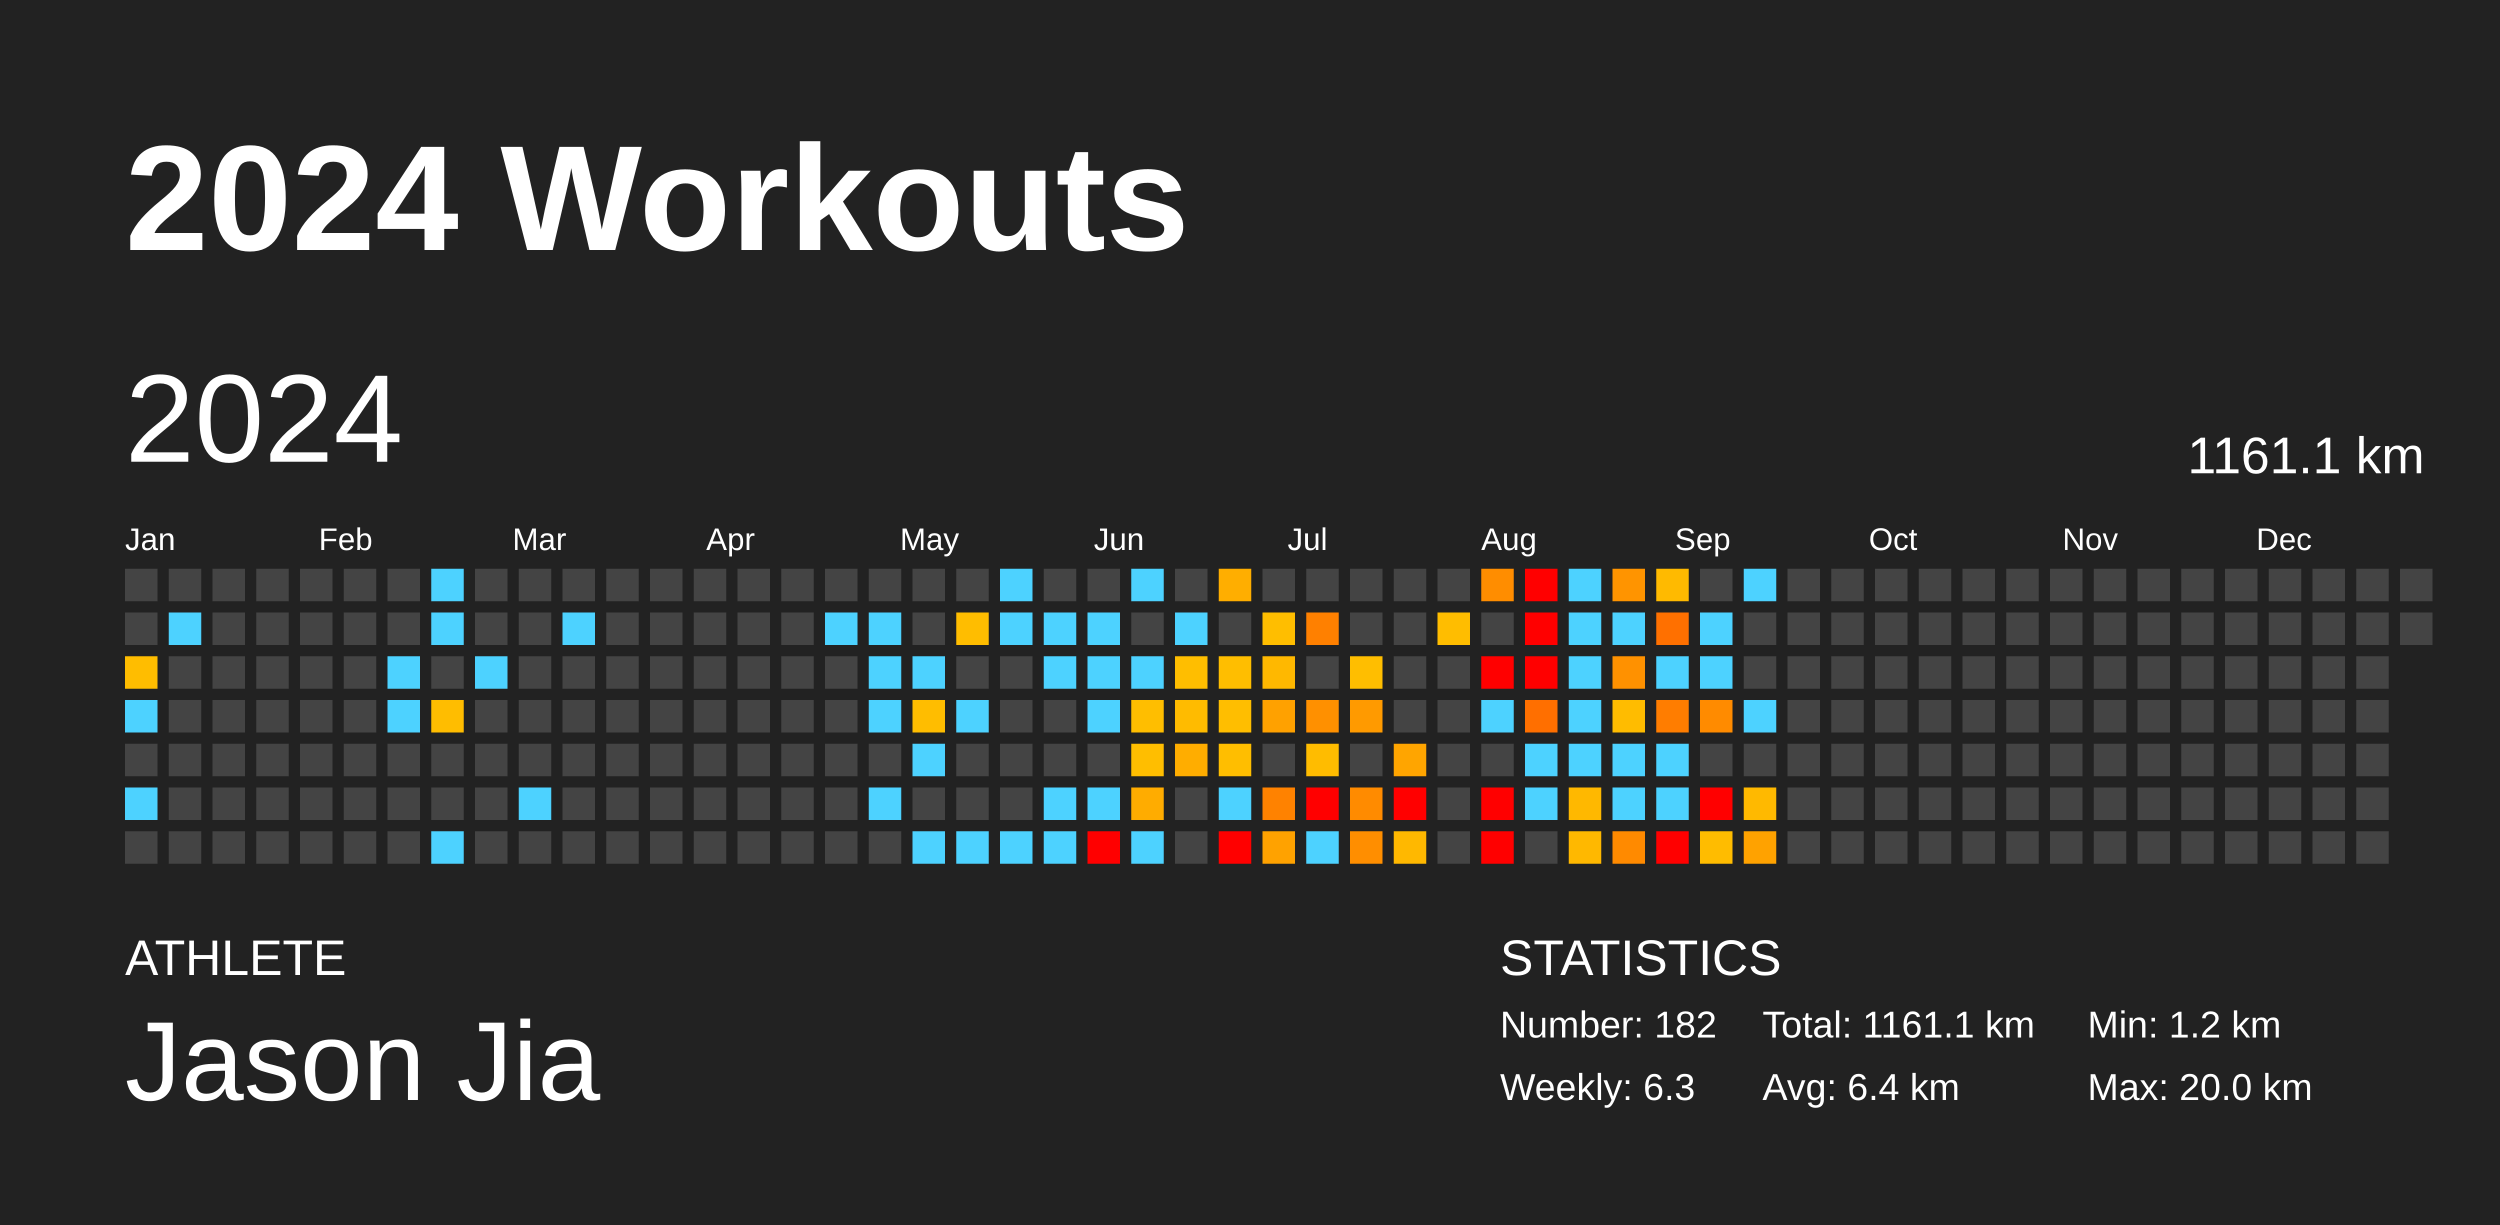
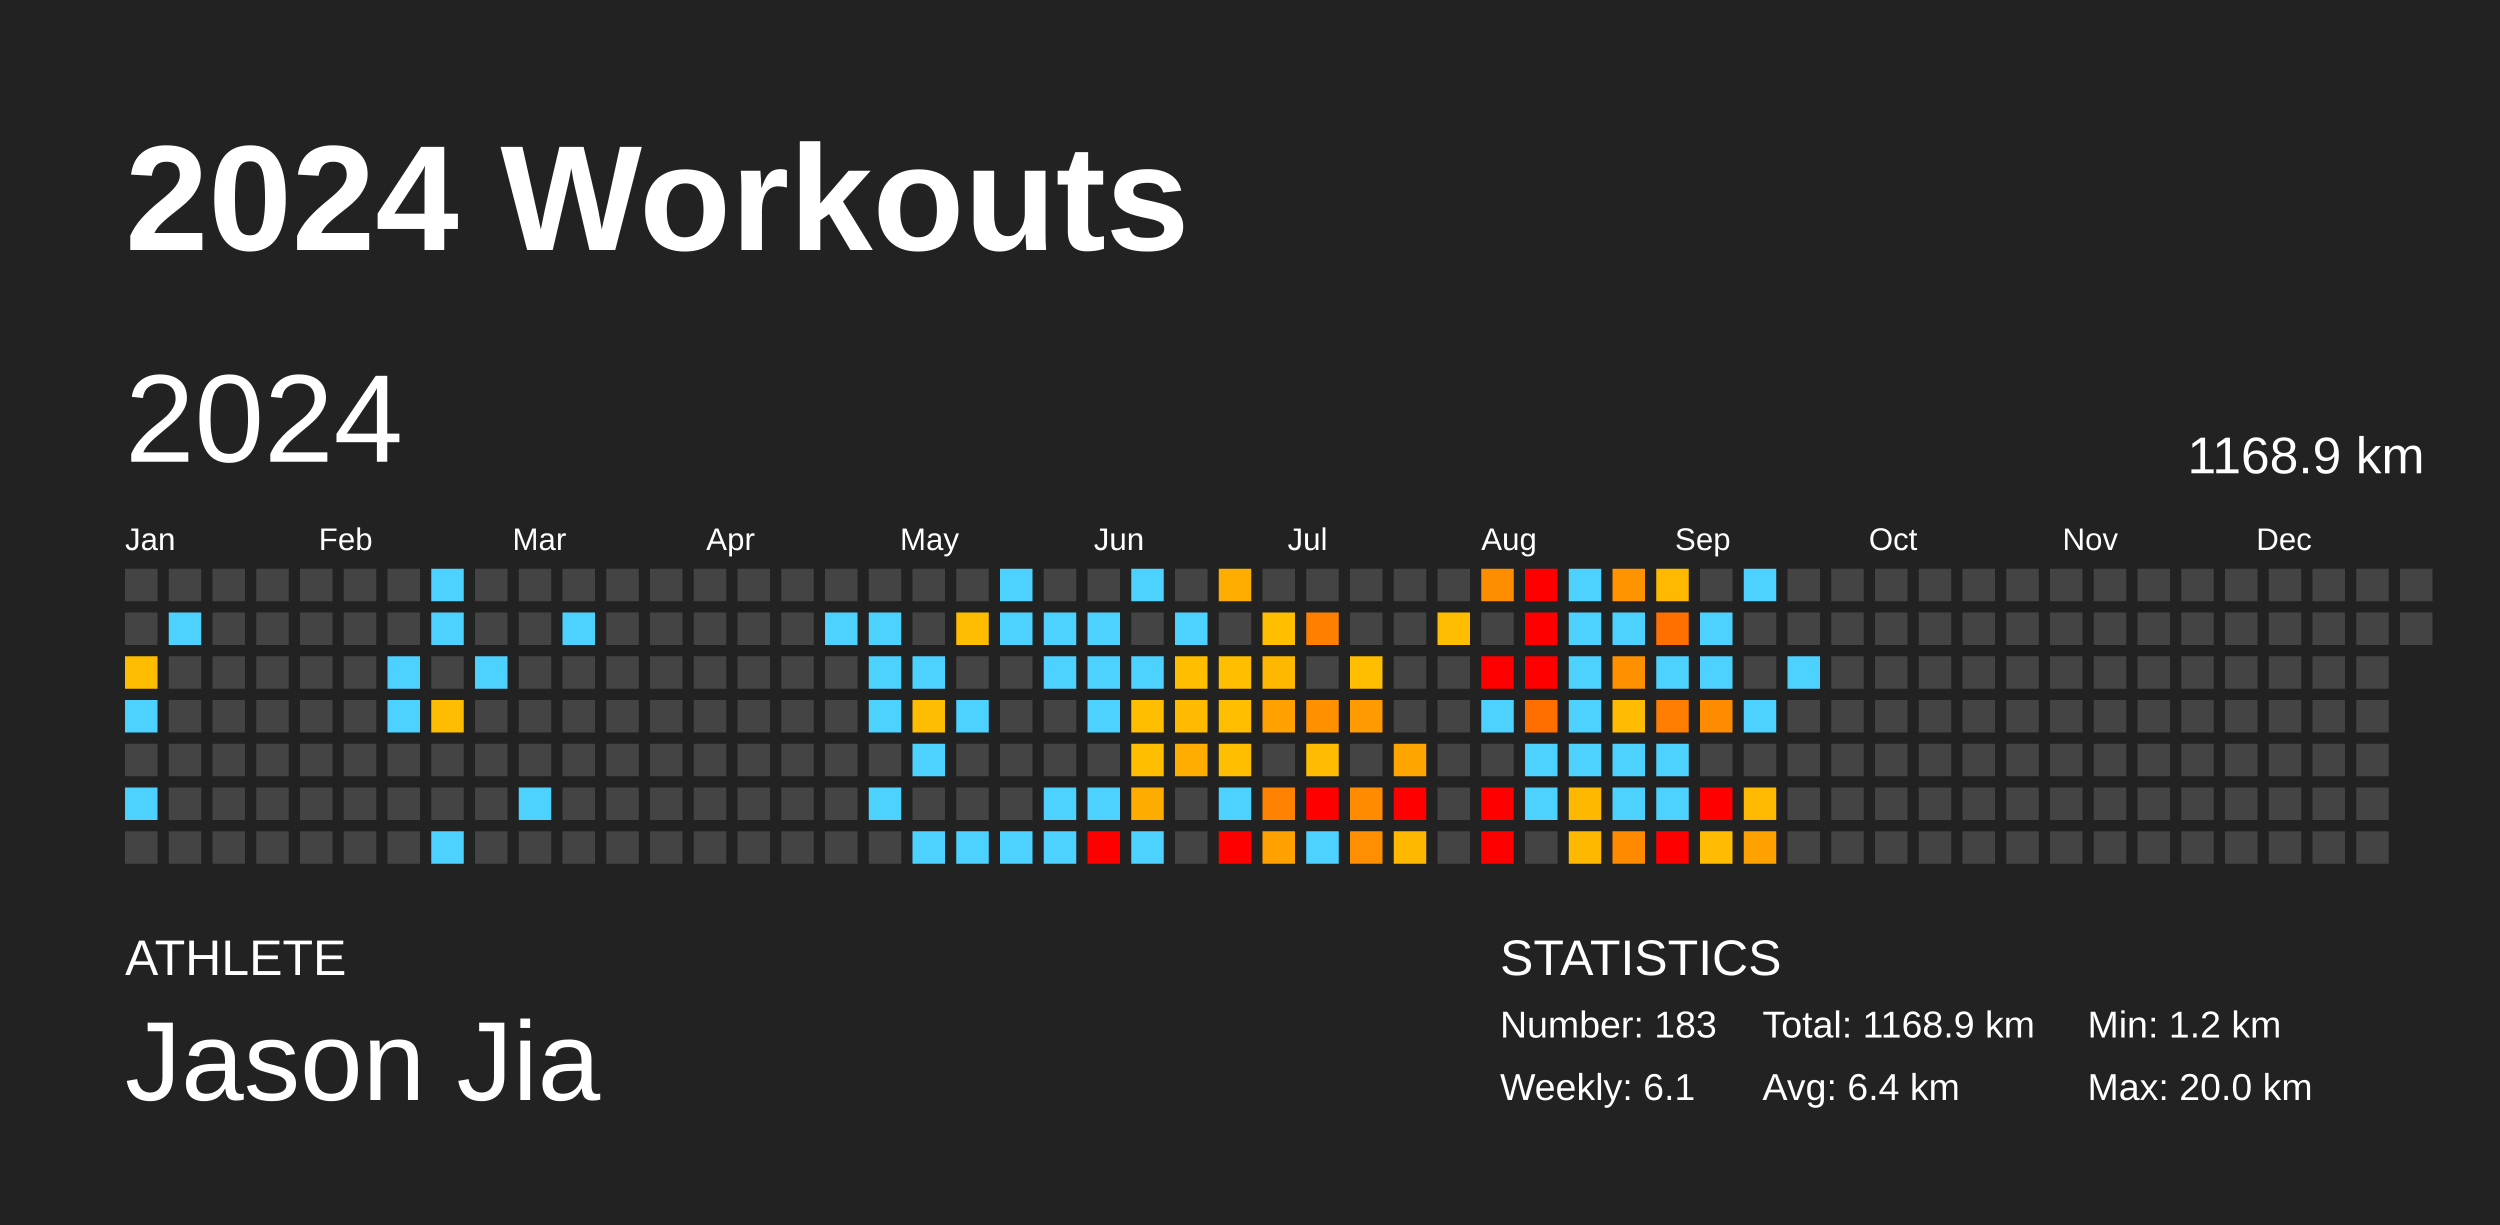
<svg xmlns="http://www.w3.org/2000/svg" baseProfile="full" height="98mm" version="1.1" viewBox="0,0,200,98" width="200mm">
  <defs />
  <rect fill="#222222" height="98" width="200" x="0" y="0" />
  <text fill="#FFFFFF" style="font-size:12px; font-family:Arial; font-weight:bold;" x="10" y="20">2024 Workouts</text>
  <text fill="#FFFFFF" style="font-size:4px; font-family:Arial" x="10" y="78">ATHLETE</text>
  <text fill="#FFFFFF" style="font-size:9px; font-family:Arial" x="10" y="88">Jason Jia</text>
  <text fill="#FFFFFF" style="font-size:4px; font-family:Arial" x="120" y="78">STATISTICS</text>
-   <text fill="#FFFFFF" style="font-size:3px; font-family:Arial" x="120" y="83">Number: 182</text>
-   <text fill="#FFFFFF" style="font-size:3px; font-family:Arial" x="120" y="88">Weekly: 6.3</text>
-   <text fill="#FFFFFF" style="font-size:3px; font-family:Arial" x="141" y="83">Total: 1161.1 km</text>
+   <text fill="#FFFFFF" style="font-size:3px; font-family:Arial" x="120" y="83">Number: 183</text>
+   <text fill="#FFFFFF" style="font-size:3px; font-family:Arial" x="120" y="88">Weekly: 6.1</text>
+   <text fill="#FFFFFF" style="font-size:3px; font-family:Arial" x="141" y="83">Total: 1168.9 km</text>
  <text fill="#FFFFFF" style="font-size:3px; font-family:Arial" x="141" y="88">Avg: 6.4 km</text>
  <text fill="#FFFFFF" style="font-size:3px; font-family:Arial" x="167" y="83">Min: 1.2 km</text>
  <text fill="#FFFFFF" style="font-size:3px; font-family:Arial" x="167" y="88">Max: 20.0 km</text>
  <text dominant-baseline="hanging" fill="#FFFFFF" style="font-size:10.0px; font-family:Arial;" x="10" y="30">2024</text>
-   <text dominant-baseline="hanging" fill="#FFFFFF" style="font-size:4.125px; font-family:Arial;" x="175" y="35">1161.1 km</text>
+   <text dominant-baseline="hanging" fill="#FFFFFF" style="font-size:4.125px; font-family:Arial;" x="175" y="35">1168.9 km</text>
  <text fill="#FFFFFF" style="font-size:2.5px; font-family:Arial" x="10.0" y="44">Jan</text>
  <text fill="#FFFFFF" style="font-size:2.5px; font-family:Arial" x="25.5" y="44">Feb</text>
  <text fill="#FFFFFF" style="font-size:2.5px; font-family:Arial" x="41.0" y="44">Mar</text>
  <text fill="#FFFFFF" style="font-size:2.5px; font-family:Arial" x="56.5" y="44">Apr</text>
  <text fill="#FFFFFF" style="font-size:2.5px; font-family:Arial" x="72.0" y="44">May</text>
  <text fill="#FFFFFF" style="font-size:2.5px; font-family:Arial" x="87.5" y="44">Jun</text>
  <text fill="#FFFFFF" style="font-size:2.5px; font-family:Arial" x="103.0" y="44">Jul</text>
  <text fill="#FFFFFF" style="font-size:2.5px; font-family:Arial" x="118.5" y="44">Aug</text>
  <text fill="#FFFFFF" style="font-size:2.5px; font-family:Arial" x="134.0" y="44">Sep</text>
  <text fill="#FFFFFF" style="font-size:2.5px; font-family:Arial" x="149.5" y="44">Oct</text>
  <text fill="#FFFFFF" style="font-size:2.5px; font-family:Arial" x="165.0" y="44">Nov</text>
  <text fill="#FFFFFF" style="font-size:2.5px; font-family:Arial" x="180.5" y="44">Dec</text>
  <rect fill="#444444" height="2.6" width="2.6" x="10.0" y="45.5" />
  <rect fill="#444444" height="2.6" width="2.6" x="10.0" y="49.0" />
  <rect fill="#ffbd00" height="2.6" width="2.6" x="10.0" y="52.5" />
  <rect fill="#4dd2ff" height="2.6" width="2.6" x="10.0" y="56.0" />
  <rect fill="#444444" height="2.6" width="2.6" x="10.0" y="59.5" />
  <rect fill="#4dd2ff" height="2.6" width="2.6" x="10.0" y="63.0" />
  <rect fill="#444444" height="2.6" width="2.6" x="10.0" y="66.5" />
  <rect fill="#444444" height="2.6" width="2.6" x="13.5" y="45.5" />
  <rect fill="#4dd2ff" height="2.6" width="2.6" x="13.5" y="49.0" />
  <rect fill="#444444" height="2.6" width="2.6" x="13.5" y="52.5" />
  <rect fill="#444444" height="2.6" width="2.6" x="13.5" y="56.0" />
  <rect fill="#444444" height="2.6" width="2.6" x="13.5" y="59.5" />
  <rect fill="#444444" height="2.6" width="2.6" x="13.5" y="63.0" />
  <rect fill="#444444" height="2.6" width="2.6" x="13.5" y="66.5" />
  <rect fill="#444444" height="2.6" width="2.6" x="17.0" y="45.5" />
  <rect fill="#444444" height="2.6" width="2.6" x="17.0" y="49.0" />
  <rect fill="#444444" height="2.6" width="2.6" x="17.0" y="52.5" />
  <rect fill="#444444" height="2.6" width="2.6" x="17.0" y="56.0" />
  <rect fill="#444444" height="2.6" width="2.6" x="17.0" y="59.5" />
  <rect fill="#444444" height="2.6" width="2.6" x="17.0" y="63.0" />
  <rect fill="#444444" height="2.6" width="2.6" x="17.0" y="66.5" />
  <rect fill="#444444" height="2.6" width="2.6" x="20.5" y="45.5" />
  <rect fill="#444444" height="2.6" width="2.6" x="20.5" y="49.0" />
  <rect fill="#444444" height="2.6" width="2.6" x="20.5" y="52.5" />
  <rect fill="#444444" height="2.6" width="2.6" x="20.5" y="56.0" />
  <rect fill="#444444" height="2.6" width="2.6" x="20.5" y="59.5" />
  <rect fill="#444444" height="2.6" width="2.6" x="20.5" y="63.0" />
  <rect fill="#444444" height="2.6" width="2.6" x="20.5" y="66.5" />
  <rect fill="#444444" height="2.6" width="2.6" x="24.0" y="45.5" />
  <rect fill="#444444" height="2.6" width="2.6" x="24.0" y="49.0" />
  <rect fill="#444444" height="2.6" width="2.6" x="24.0" y="52.5" />
  <rect fill="#444444" height="2.6" width="2.6" x="24.0" y="56.0" />
  <rect fill="#444444" height="2.6" width="2.6" x="24.0" y="59.5" />
  <rect fill="#444444" height="2.6" width="2.6" x="24.0" y="63.0" />
  <rect fill="#444444" height="2.6" width="2.6" x="24.0" y="66.5" />
  <rect fill="#444444" height="2.6" width="2.6" x="27.5" y="45.5" />
  <rect fill="#444444" height="2.6" width="2.6" x="27.5" y="49.0" />
  <rect fill="#444444" height="2.6" width="2.6" x="27.5" y="52.5" />
  <rect fill="#444444" height="2.6" width="2.6" x="27.5" y="56.0" />
  <rect fill="#444444" height="2.6" width="2.6" x="27.5" y="59.5" />
  <rect fill="#444444" height="2.6" width="2.6" x="27.5" y="63.0" />
  <rect fill="#444444" height="2.6" width="2.6" x="27.5" y="66.5" />
  <rect fill="#444444" height="2.6" width="2.6" x="31.0" y="45.5" />
  <rect fill="#444444" height="2.6" width="2.6" x="31.0" y="49.0" />
  <rect fill="#4dd2ff" height="2.6" width="2.6" x="31.0" y="52.5" />
  <rect fill="#4dd2ff" height="2.6" width="2.6" x="31.0" y="56.0" />
  <rect fill="#444444" height="2.6" width="2.6" x="31.0" y="59.5" />
  <rect fill="#444444" height="2.6" width="2.6" x="31.0" y="63.0" />
  <rect fill="#444444" height="2.6" width="2.6" x="31.0" y="66.5" />
  <rect fill="#4dd2ff" height="2.6" width="2.6" x="34.5" y="45.5" />
  <rect fill="#4dd2ff" height="2.6" width="2.6" x="34.5" y="49.0" />
  <rect fill="#444444" height="2.6" width="2.6" x="34.5" y="52.5" />
  <rect fill="#ffbd00" height="2.6" width="2.6" x="34.5" y="56.0" />
  <rect fill="#444444" height="2.6" width="2.6" x="34.5" y="59.5" />
  <rect fill="#444444" height="2.6" width="2.6" x="34.5" y="63.0" />
  <rect fill="#4dd2ff" height="2.6" width="2.6" x="34.5" y="66.5" />
  <rect fill="#444444" height="2.6" width="2.6" x="38.0" y="45.5" />
  <rect fill="#444444" height="2.6" width="2.6" x="38.0" y="49.0" />
  <rect fill="#4dd2ff" height="2.6" width="2.6" x="38.0" y="52.5" />
  <rect fill="#444444" height="2.6" width="2.6" x="38.0" y="56.0" />
  <rect fill="#444444" height="2.6" width="2.6" x="38.0" y="59.5" />
  <rect fill="#444444" height="2.6" width="2.6" x="38.0" y="63.0" />
  <rect fill="#444444" height="2.6" width="2.6" x="38.0" y="66.5" />
  <rect fill="#444444" height="2.6" width="2.6" x="41.5" y="45.5" />
  <rect fill="#444444" height="2.6" width="2.6" x="41.5" y="49.0" />
  <rect fill="#444444" height="2.6" width="2.6" x="41.5" y="52.5" />
  <rect fill="#444444" height="2.6" width="2.6" x="41.5" y="56.0" />
  <rect fill="#444444" height="2.6" width="2.6" x="41.5" y="59.5" />
  <rect fill="#4dd2ff" height="2.6" width="2.6" x="41.5" y="63.0" />
  <rect fill="#444444" height="2.6" width="2.6" x="41.5" y="66.5" />
  <rect fill="#444444" height="2.6" width="2.6" x="45.0" y="45.5" />
  <rect fill="#4dd2ff" height="2.6" width="2.6" x="45.0" y="49.0" />
  <rect fill="#444444" height="2.6" width="2.6" x="45.0" y="52.5" />
  <rect fill="#444444" height="2.6" width="2.6" x="45.0" y="56.0" />
  <rect fill="#444444" height="2.6" width="2.6" x="45.0" y="59.5" />
  <rect fill="#444444" height="2.6" width="2.6" x="45.0" y="63.0" />
  <rect fill="#444444" height="2.6" width="2.6" x="45.0" y="66.5" />
  <rect fill="#444444" height="2.6" width="2.6" x="48.5" y="45.5" />
  <rect fill="#444444" height="2.6" width="2.6" x="48.5" y="49.0" />
  <rect fill="#444444" height="2.6" width="2.6" x="48.5" y="52.5" />
  <rect fill="#444444" height="2.6" width="2.6" x="48.5" y="56.0" />
  <rect fill="#444444" height="2.6" width="2.6" x="48.5" y="59.5" />
  <rect fill="#444444" height="2.6" width="2.6" x="48.5" y="63.0" />
  <rect fill="#444444" height="2.6" width="2.6" x="48.5" y="66.5" />
  <rect fill="#444444" height="2.6" width="2.6" x="52.0" y="45.5" />
  <rect fill="#444444" height="2.6" width="2.6" x="52.0" y="49.0" />
  <rect fill="#444444" height="2.6" width="2.6" x="52.0" y="52.5" />
  <rect fill="#444444" height="2.6" width="2.6" x="52.0" y="56.0" />
  <rect fill="#444444" height="2.6" width="2.6" x="52.0" y="59.5" />
  <rect fill="#444444" height="2.6" width="2.6" x="52.0" y="63.0" />
  <rect fill="#444444" height="2.6" width="2.6" x="52.0" y="66.5" />
  <rect fill="#444444" height="2.6" width="2.6" x="55.5" y="45.5" />
  <rect fill="#444444" height="2.6" width="2.6" x="55.5" y="49.0" />
  <rect fill="#444444" height="2.6" width="2.6" x="55.5" y="52.5" />
  <rect fill="#444444" height="2.6" width="2.6" x="55.5" y="56.0" />
  <rect fill="#444444" height="2.6" width="2.6" x="55.5" y="59.5" />
  <rect fill="#444444" height="2.6" width="2.6" x="55.5" y="63.0" />
  <rect fill="#444444" height="2.6" width="2.6" x="55.5" y="66.5" />
  <rect fill="#444444" height="2.6" width="2.6" x="59.0" y="45.5" />
  <rect fill="#444444" height="2.6" width="2.6" x="59.0" y="49.0" />
  <rect fill="#444444" height="2.6" width="2.6" x="59.0" y="52.5" />
  <rect fill="#444444" height="2.6" width="2.6" x="59.0" y="56.0" />
  <rect fill="#444444" height="2.6" width="2.6" x="59.0" y="59.5" />
  <rect fill="#444444" height="2.6" width="2.6" x="59.0" y="63.0" />
  <rect fill="#444444" height="2.6" width="2.6" x="59.0" y="66.5" />
  <rect fill="#444444" height="2.6" width="2.6" x="62.5" y="45.5" />
  <rect fill="#444444" height="2.6" width="2.6" x="62.5" y="49.0" />
  <rect fill="#444444" height="2.6" width="2.6" x="62.5" y="52.5" />
  <rect fill="#444444" height="2.6" width="2.6" x="62.5" y="56.0" />
  <rect fill="#444444" height="2.6" width="2.6" x="62.5" y="59.5" />
  <rect fill="#444444" height="2.6" width="2.6" x="62.5" y="63.0" />
  <rect fill="#444444" height="2.6" width="2.6" x="62.5" y="66.5" />
  <rect fill="#444444" height="2.6" width="2.6" x="66.0" y="45.5" />
  <rect fill="#4dd2ff" height="2.6" width="2.6" x="66.0" y="49.0" />
  <rect fill="#444444" height="2.6" width="2.6" x="66.0" y="52.5" />
  <rect fill="#444444" height="2.6" width="2.6" x="66.0" y="56.0" />
  <rect fill="#444444" height="2.6" width="2.6" x="66.0" y="59.5" />
  <rect fill="#444444" height="2.6" width="2.6" x="66.0" y="63.0" />
  <rect fill="#444444" height="2.6" width="2.6" x="66.0" y="66.5" />
  <rect fill="#444444" height="2.6" width="2.6" x="69.5" y="45.5" />
  <rect fill="#4dd2ff" height="2.6" width="2.6" x="69.5" y="49.0" />
  <rect fill="#4dd2ff" height="2.6" width="2.6" x="69.5" y="52.5" />
  <rect fill="#4dd2ff" height="2.6" width="2.6" x="69.5" y="56.0" />
  <rect fill="#444444" height="2.6" width="2.6" x="69.5" y="59.5" />
  <rect fill="#4dd2ff" height="2.6" width="2.6" x="69.5" y="63.0" />
  <rect fill="#444444" height="2.6" width="2.6" x="69.5" y="66.5" />
  <rect fill="#444444" height="2.6" width="2.6" x="73.0" y="45.5" />
  <rect fill="#444444" height="2.6" width="2.6" x="73.0" y="49.0" />
  <rect fill="#4dd2ff" height="2.6" width="2.6" x="73.0" y="52.5" />
  <rect fill="#ffbd00" height="2.6" width="2.6" x="73.0" y="56.0" />
  <rect fill="#4dd2ff" height="2.6" width="2.6" x="73.0" y="59.5" />
  <rect fill="#444444" height="2.6" width="2.6" x="73.0" y="63.0" />
  <rect fill="#4dd2ff" height="2.6" width="2.6" x="73.0" y="66.5" />
  <rect fill="#444444" height="2.6" width="2.6" x="76.5" y="45.5" />
  <rect fill="#ffbd00" height="2.6" width="2.6" x="76.5" y="49.0" />
  <rect fill="#444444" height="2.6" width="2.6" x="76.5" y="52.5" />
  <rect fill="#4dd2ff" height="2.6" width="2.6" x="76.5" y="56.0" />
  <rect fill="#444444" height="2.6" width="2.6" x="76.5" y="59.5" />
  <rect fill="#444444" height="2.6" width="2.6" x="76.5" y="63.0" />
  <rect fill="#4dd2ff" height="2.6" width="2.6" x="76.5" y="66.5" />
  <rect fill="#4dd2ff" height="2.6" width="2.6" x="80.0" y="45.5" />
  <rect fill="#4dd2ff" height="2.6" width="2.6" x="80.0" y="49.0" />
  <rect fill="#444444" height="2.6" width="2.6" x="80.0" y="52.5" />
  <rect fill="#444444" height="2.6" width="2.6" x="80.0" y="56.0" />
  <rect fill="#444444" height="2.6" width="2.6" x="80.0" y="59.5" />
  <rect fill="#444444" height="2.6" width="2.6" x="80.0" y="63.0" />
  <rect fill="#4dd2ff" height="2.6" width="2.6" x="80.0" y="66.5" />
  <rect fill="#444444" height="2.6" width="2.6" x="83.5" y="45.5" />
  <rect fill="#4dd2ff" height="2.6" width="2.6" x="83.5" y="49.0" />
  <rect fill="#4dd2ff" height="2.6" width="2.6" x="83.5" y="52.5" />
  <rect fill="#444444" height="2.6" width="2.6" x="83.5" y="56.0" />
  <rect fill="#444444" height="2.6" width="2.6" x="83.5" y="59.5" />
  <rect fill="#4dd2ff" height="2.6" width="2.6" x="83.5" y="63.0" />
  <rect fill="#4dd2ff" height="2.6" width="2.6" x="83.5" y="66.5" />
  <rect fill="#444444" height="2.6" width="2.6" x="87.0" y="45.5" />
  <rect fill="#4dd2ff" height="2.6" width="2.6" x="87.0" y="49.0" />
  <rect fill="#4dd2ff" height="2.6" width="2.6" x="87.0" y="52.5" />
  <rect fill="#4dd2ff" height="2.6" width="2.6" x="87.0" y="56.0" />
  <rect fill="#444444" height="2.6" width="2.6" x="87.0" y="59.5" />
  <rect fill="#4dd2ff" height="2.6" width="2.6" x="87.0" y="63.0" />
  <rect fill="red" height="2.6" width="2.6" x="87.0" y="66.5" />
  <rect fill="#4dd2ff" height="2.6" width="2.6" x="90.5" y="45.5" />
  <rect fill="#444444" height="2.6" width="2.6" x="90.5" y="49.0" />
  <rect fill="#4dd2ff" height="2.6" width="2.6" x="90.5" y="52.5" />
  <rect fill="#ffbe00" height="2.6" width="2.6" x="90.5" y="56.0" />
  <rect fill="#ffbe00" height="2.6" width="2.6" x="90.5" y="59.5" />
  <rect fill="#ffac00" height="2.6" width="2.6" x="90.5" y="63.0" />
  <rect fill="#4dd2ff" height="2.6" width="2.6" x="90.5" y="66.5" />
  <rect fill="#444444" height="2.6" width="2.6" x="94.0" y="45.5" />
  <rect fill="#4dd2ff" height="2.6" width="2.6" x="94.0" y="49.0" />
  <rect fill="#ffbe00" height="2.6" width="2.6" x="94.0" y="52.5" />
  <rect fill="#ffbb00" height="2.6" width="2.6" x="94.0" y="56.0" />
  <rect fill="#ffad00" height="2.6" width="2.6" x="94.0" y="59.5" />
  <rect fill="#444444" height="2.6" width="2.6" x="94.0" y="63.0" />
  <rect fill="#444444" height="2.6" width="2.6" x="94.0" y="66.5" />
  <rect fill="#ffae00" height="2.6" width="2.6" x="97.5" y="45.5" />
  <rect fill="#444444" height="2.6" width="2.6" x="97.5" y="49.0" />
  <rect fill="#ffbe00" height="2.6" width="2.6" x="97.5" y="52.5" />
  <rect fill="#ffbe00" height="2.6" width="2.6" x="97.5" y="56.0" />
  <rect fill="#ffbe00" height="2.6" width="2.6" x="97.5" y="59.5" />
  <rect fill="#4dd2ff" height="2.6" width="2.6" x="97.5" y="63.0" />
  <rect fill="red" height="2.6" width="2.6" x="97.5" y="66.5" />
  <rect fill="#444444" height="2.6" width="2.6" x="101.0" y="45.5" />
  <rect fill="#ffbe00" height="2.6" width="2.6" x="101.0" y="49.0" />
  <rect fill="#ffb800" height="2.6" width="2.6" x="101.0" y="52.5" />
  <rect fill="#ffa100" height="2.6" width="2.6" x="101.0" y="56.0" />
  <rect fill="#444444" height="2.6" width="2.6" x="101.0" y="59.5" />
  <rect fill="#ff8200" height="2.6" width="2.6" x="101.0" y="63.0" />
  <rect fill="#ffa200" height="2.6" width="2.6" x="101.0" y="66.5" />
  <rect fill="#444444" height="2.6" width="2.6" x="104.5" y="45.5" />
  <rect fill="#ff8000" height="2.6" width="2.6" x="104.5" y="49.0" />
  <rect fill="#444444" height="2.6" width="2.6" x="104.5" y="52.5" />
  <rect fill="#ff9000" height="2.6" width="2.6" x="104.5" y="56.0" />
  <rect fill="#ffbc00" height="2.6" width="2.6" x="104.5" y="59.5" />
  <rect fill="red" height="2.6" width="2.6" x="104.5" y="63.0" />
  <rect fill="#4dd2ff" height="2.6" width="2.6" x="104.5" y="66.5" />
  <rect fill="#444444" height="2.6" width="2.6" x="108.0" y="45.5" />
  <rect fill="#444444" height="2.6" width="2.6" x="108.0" y="49.0" />
  <rect fill="#ffbe00" height="2.6" width="2.6" x="108.0" y="52.5" />
  <rect fill="#ff9a00" height="2.6" width="2.6" x="108.0" y="56.0" />
  <rect fill="#444444" height="2.6" width="2.6" x="108.0" y="59.5" />
  <rect fill="#ff8b00" height="2.6" width="2.6" x="108.0" y="63.0" />
  <rect fill="#ff8e00" height="2.6" width="2.6" x="108.0" y="66.5" />
  <rect fill="#444444" height="2.6" width="2.6" x="111.5" y="45.5" />
  <rect fill="#444444" height="2.6" width="2.6" x="111.5" y="49.0" />
  <rect fill="#444444" height="2.6" width="2.6" x="111.5" y="52.5" />
  <rect fill="#444444" height="2.6" width="2.6" x="111.5" y="56.0" />
  <rect fill="#ffa500" height="2.6" width="2.6" x="111.5" y="59.5" />
  <rect fill="red" height="2.6" width="2.6" x="111.5" y="63.0" />
  <rect fill="#ffb800" height="2.6" width="2.6" x="111.5" y="66.5" />
  <rect fill="#444444" height="2.6" width="2.6" x="115.0" y="45.5" />
  <rect fill="#ffbd00" height="2.6" width="2.6" x="115.0" y="49.0" />
  <rect fill="#444444" height="2.6" width="2.6" x="115.0" y="52.5" />
  <rect fill="#444444" height="2.6" width="2.6" x="115.0" y="56.0" />
  <rect fill="#444444" height="2.6" width="2.6" x="115.0" y="59.5" />
  <rect fill="#444444" height="2.6" width="2.6" x="115.0" y="63.0" />
  <rect fill="#444444" height="2.6" width="2.6" x="115.0" y="66.5" />
  <rect fill="#ff8d00" height="2.6" width="2.6" x="118.5" y="45.5" />
  <rect fill="#444444" height="2.6" width="2.6" x="118.5" y="49.0" />
  <rect fill="red" height="2.6" width="2.6" x="118.5" y="52.5" />
  <rect fill="#4dd2ff" height="2.6" width="2.6" x="118.5" y="56.0" />
  <rect fill="#444444" height="2.6" width="2.6" x="118.5" y="59.5" />
  <rect fill="red" height="2.6" width="2.6" x="118.5" y="63.0" />
  <rect fill="red" height="2.6" width="2.6" x="118.5" y="66.5" />
  <rect fill="red" height="2.6" width="2.6" x="122.0" y="45.5" />
  <rect fill="red" height="2.6" width="2.6" x="122.0" y="49.0" />
  <rect fill="red" height="2.6" width="2.6" x="122.0" y="52.5" />
  <rect fill="#ff6f00" height="2.6" width="2.6" x="122.0" y="56.0" />
  <rect fill="#4dd2ff" height="2.6" width="2.6" x="122.0" y="59.5" />
  <rect fill="#4dd2ff" height="2.6" width="2.6" x="122.0" y="63.0" />
  <rect fill="#444444" height="2.6" width="2.6" x="122.0" y="66.5" />
  <rect fill="#4dd2ff" height="2.6" width="2.6" x="125.5" y="45.5" />
  <rect fill="#4dd2ff" height="2.6" width="2.6" x="125.5" y="49.0" />
  <rect fill="#4dd2ff" height="2.6" width="2.6" x="125.5" y="52.5" />
  <rect fill="#4dd2ff" height="2.6" width="2.6" x="125.5" y="56.0" />
  <rect fill="#4dd2ff" height="2.6" width="2.6" x="125.5" y="59.5" />
  <rect fill="#ffb800" height="2.6" width="2.6" x="125.5" y="63.0" />
  <rect fill="#ffb800" height="2.6" width="2.6" x="125.5" y="66.5" />
  <rect fill="#ff9400" height="2.6" width="2.6" x="129.0" y="45.5" />
  <rect fill="#4dd2ff" height="2.6" width="2.6" x="129.0" y="49.0" />
  <rect fill="#ff9100" height="2.6" width="2.6" x="129.0" y="52.5" />
  <rect fill="#ffbc00" height="2.6" width="2.6" x="129.0" y="56.0" />
  <rect fill="#4dd2ff" height="2.6" width="2.6" x="129.0" y="59.5" />
  <rect fill="#4dd2ff" height="2.6" width="2.6" x="129.0" y="63.0" />
  <rect fill="#ff8a00" height="2.6" width="2.6" x="129.0" y="66.5" />
  <rect fill="#ffba00" height="2.6" width="2.6" x="132.5" y="45.5" />
  <rect fill="#ff7000" height="2.6" width="2.6" x="132.5" y="49.0" />
  <rect fill="#4dd2ff" height="2.6" width="2.6" x="132.5" y="52.5" />
  <rect fill="#ff7d00" height="2.6" width="2.6" x="132.5" y="56.0" />
  <rect fill="#4dd2ff" height="2.6" width="2.6" x="132.5" y="59.5" />
  <rect fill="#4dd2ff" height="2.6" width="2.6" x="132.5" y="63.0" />
  <rect fill="red" height="2.6" width="2.6" x="132.5" y="66.5" />
  <rect fill="#444444" height="2.6" width="2.6" x="136.0" y="45.5" />
  <rect fill="#4dd2ff" height="2.6" width="2.6" x="136.0" y="49.0" />
  <rect fill="#4dd2ff" height="2.6" width="2.6" x="136.0" y="52.5" />
  <rect fill="#ff8b00" height="2.6" width="2.6" x="136.0" y="56.0" />
  <rect fill="#444444" height="2.6" width="2.6" x="136.0" y="59.5" />
  <rect fill="red" height="2.6" width="2.6" x="136.0" y="63.0" />
  <rect fill="#ffbc00" height="2.6" width="2.6" x="136.0" y="66.5" />
  <rect fill="#4dd2ff" height="2.6" width="2.6" x="139.5" y="45.5" />
  <rect fill="#444444" height="2.6" width="2.6" x="139.5" y="49.0" />
  <rect fill="#444444" height="2.6" width="2.6" x="139.5" y="52.5" />
  <rect fill="#4dd2ff" height="2.6" width="2.6" x="139.5" y="56.0" />
  <rect fill="#444444" height="2.6" width="2.6" x="139.5" y="59.5" />
  <rect fill="#ffb900" height="2.6" width="2.6" x="139.5" y="63.0" />
  <rect fill="#ffa200" height="2.6" width="2.6" x="139.5" y="66.5" />
  <rect fill="#444444" height="2.6" width="2.6" x="143.0" y="45.5" />
  <rect fill="#444444" height="2.6" width="2.6" x="143.0" y="49.0" />
-   <rect fill="#444444" height="2.6" width="2.6" x="143.0" y="52.5" />
+   <rect fill="#4dd2ff" height="2.6" width="2.6" x="143.0" y="52.5" />
  <rect fill="#444444" height="2.6" width="2.6" x="143.0" y="56.0" />
  <rect fill="#444444" height="2.6" width="2.6" x="143.0" y="59.5" />
  <rect fill="#444444" height="2.6" width="2.6" x="143.0" y="63.0" />
  <rect fill="#444444" height="2.6" width="2.6" x="143.0" y="66.5" />
  <rect fill="#444444" height="2.6" width="2.6" x="146.5" y="45.5" />
  <rect fill="#444444" height="2.6" width="2.6" x="146.5" y="49.0" />
  <rect fill="#444444" height="2.6" width="2.6" x="146.5" y="52.5" />
  <rect fill="#444444" height="2.6" width="2.6" x="146.5" y="56.0" />
  <rect fill="#444444" height="2.6" width="2.6" x="146.5" y="59.5" />
  <rect fill="#444444" height="2.6" width="2.6" x="146.5" y="63.0" />
  <rect fill="#444444" height="2.6" width="2.6" x="146.5" y="66.5" />
  <rect fill="#444444" height="2.6" width="2.6" x="150.0" y="45.5" />
  <rect fill="#444444" height="2.6" width="2.6" x="150.0" y="49.0" />
  <rect fill="#444444" height="2.6" width="2.6" x="150.0" y="52.5" />
  <rect fill="#444444" height="2.6" width="2.6" x="150.0" y="56.0" />
  <rect fill="#444444" height="2.6" width="2.6" x="150.0" y="59.5" />
  <rect fill="#444444" height="2.6" width="2.6" x="150.0" y="63.0" />
  <rect fill="#444444" height="2.6" width="2.6" x="150.0" y="66.5" />
  <rect fill="#444444" height="2.6" width="2.6" x="153.5" y="45.5" />
  <rect fill="#444444" height="2.6" width="2.6" x="153.5" y="49.0" />
  <rect fill="#444444" height="2.6" width="2.6" x="153.5" y="52.5" />
  <rect fill="#444444" height="2.6" width="2.6" x="153.5" y="56.0" />
  <rect fill="#444444" height="2.6" width="2.6" x="153.5" y="59.5" />
  <rect fill="#444444" height="2.6" width="2.6" x="153.5" y="63.0" />
  <rect fill="#444444" height="2.6" width="2.6" x="153.5" y="66.5" />
  <rect fill="#444444" height="2.6" width="2.6" x="157.0" y="45.5" />
  <rect fill="#444444" height="2.6" width="2.6" x="157.0" y="49.0" />
  <rect fill="#444444" height="2.6" width="2.6" x="157.0" y="52.5" />
  <rect fill="#444444" height="2.6" width="2.6" x="157.0" y="56.0" />
  <rect fill="#444444" height="2.6" width="2.6" x="157.0" y="59.5" />
  <rect fill="#444444" height="2.6" width="2.6" x="157.0" y="63.0" />
  <rect fill="#444444" height="2.6" width="2.6" x="157.0" y="66.5" />
  <rect fill="#444444" height="2.6" width="2.6" x="160.5" y="45.5" />
  <rect fill="#444444" height="2.6" width="2.6" x="160.5" y="49.0" />
  <rect fill="#444444" height="2.6" width="2.6" x="160.5" y="52.5" />
  <rect fill="#444444" height="2.6" width="2.6" x="160.5" y="56.0" />
  <rect fill="#444444" height="2.6" width="2.6" x="160.5" y="59.5" />
  <rect fill="#444444" height="2.6" width="2.6" x="160.5" y="63.0" />
  <rect fill="#444444" height="2.6" width="2.6" x="160.5" y="66.5" />
  <rect fill="#444444" height="2.6" width="2.6" x="164.0" y="45.5" />
  <rect fill="#444444" height="2.6" width="2.6" x="164.0" y="49.0" />
  <rect fill="#444444" height="2.6" width="2.6" x="164.0" y="52.5" />
  <rect fill="#444444" height="2.6" width="2.6" x="164.0" y="56.0" />
  <rect fill="#444444" height="2.6" width="2.6" x="164.0" y="59.5" />
  <rect fill="#444444" height="2.6" width="2.6" x="164.0" y="63.0" />
  <rect fill="#444444" height="2.6" width="2.6" x="164.0" y="66.5" />
  <rect fill="#444444" height="2.6" width="2.6" x="167.5" y="45.5" />
  <rect fill="#444444" height="2.6" width="2.6" x="167.5" y="49.0" />
  <rect fill="#444444" height="2.6" width="2.6" x="167.5" y="52.5" />
  <rect fill="#444444" height="2.6" width="2.6" x="167.5" y="56.0" />
  <rect fill="#444444" height="2.6" width="2.6" x="167.5" y="59.5" />
  <rect fill="#444444" height="2.6" width="2.6" x="167.5" y="63.0" />
  <rect fill="#444444" height="2.6" width="2.6" x="167.5" y="66.5" />
  <rect fill="#444444" height="2.6" width="2.6" x="171.0" y="45.5" />
  <rect fill="#444444" height="2.6" width="2.6" x="171.0" y="49.0" />
  <rect fill="#444444" height="2.6" width="2.6" x="171.0" y="52.5" />
  <rect fill="#444444" height="2.6" width="2.6" x="171.0" y="56.0" />
  <rect fill="#444444" height="2.6" width="2.6" x="171.0" y="59.5" />
  <rect fill="#444444" height="2.6" width="2.6" x="171.0" y="63.0" />
  <rect fill="#444444" height="2.6" width="2.6" x="171.0" y="66.5" />
  <rect fill="#444444" height="2.6" width="2.6" x="174.5" y="45.5" />
  <rect fill="#444444" height="2.6" width="2.6" x="174.5" y="49.0" />
  <rect fill="#444444" height="2.6" width="2.6" x="174.5" y="52.5" />
  <rect fill="#444444" height="2.6" width="2.6" x="174.5" y="56.0" />
  <rect fill="#444444" height="2.6" width="2.6" x="174.5" y="59.5" />
  <rect fill="#444444" height="2.6" width="2.6" x="174.5" y="63.0" />
  <rect fill="#444444" height="2.6" width="2.6" x="174.5" y="66.5" />
  <rect fill="#444444" height="2.6" width="2.6" x="178.0" y="45.5" />
  <rect fill="#444444" height="2.6" width="2.6" x="178.0" y="49.0" />
  <rect fill="#444444" height="2.6" width="2.6" x="178.0" y="52.5" />
  <rect fill="#444444" height="2.6" width="2.6" x="178.0" y="56.0" />
  <rect fill="#444444" height="2.6" width="2.6" x="178.0" y="59.5" />
  <rect fill="#444444" height="2.6" width="2.6" x="178.0" y="63.0" />
  <rect fill="#444444" height="2.6" width="2.6" x="178.0" y="66.5" />
  <rect fill="#444444" height="2.6" width="2.6" x="181.5" y="45.5" />
  <rect fill="#444444" height="2.6" width="2.6" x="181.5" y="49.0" />
  <rect fill="#444444" height="2.6" width="2.6" x="181.5" y="52.5" />
  <rect fill="#444444" height="2.6" width="2.6" x="181.5" y="56.0" />
  <rect fill="#444444" height="2.6" width="2.6" x="181.5" y="59.5" />
  <rect fill="#444444" height="2.6" width="2.6" x="181.5" y="63.0" />
  <rect fill="#444444" height="2.6" width="2.6" x="181.5" y="66.5" />
  <rect fill="#444444" height="2.6" width="2.6" x="185.0" y="45.5" />
  <rect fill="#444444" height="2.6" width="2.6" x="185.0" y="49.0" />
  <rect fill="#444444" height="2.6" width="2.6" x="185.0" y="52.5" />
  <rect fill="#444444" height="2.6" width="2.6" x="185.0" y="56.0" />
  <rect fill="#444444" height="2.6" width="2.6" x="185.0" y="59.5" />
  <rect fill="#444444" height="2.6" width="2.6" x="185.0" y="63.0" />
  <rect fill="#444444" height="2.6" width="2.6" x="185.0" y="66.5" />
  <rect fill="#444444" height="2.6" width="2.6" x="188.5" y="45.5" />
  <rect fill="#444444" height="2.6" width="2.6" x="188.5" y="49.0" />
  <rect fill="#444444" height="2.6" width="2.6" x="188.5" y="52.5" />
  <rect fill="#444444" height="2.6" width="2.6" x="188.5" y="56.0" />
  <rect fill="#444444" height="2.6" width="2.6" x="188.5" y="59.5" />
  <rect fill="#444444" height="2.6" width="2.6" x="188.5" y="63.0" />
  <rect fill="#444444" height="2.6" width="2.6" x="188.5" y="66.5" />
  <rect fill="#444444" height="2.6" width="2.6" x="192.0" y="45.5" />
  <rect fill="#444444" height="2.6" width="2.6" x="192.0" y="49.0" />
</svg>
